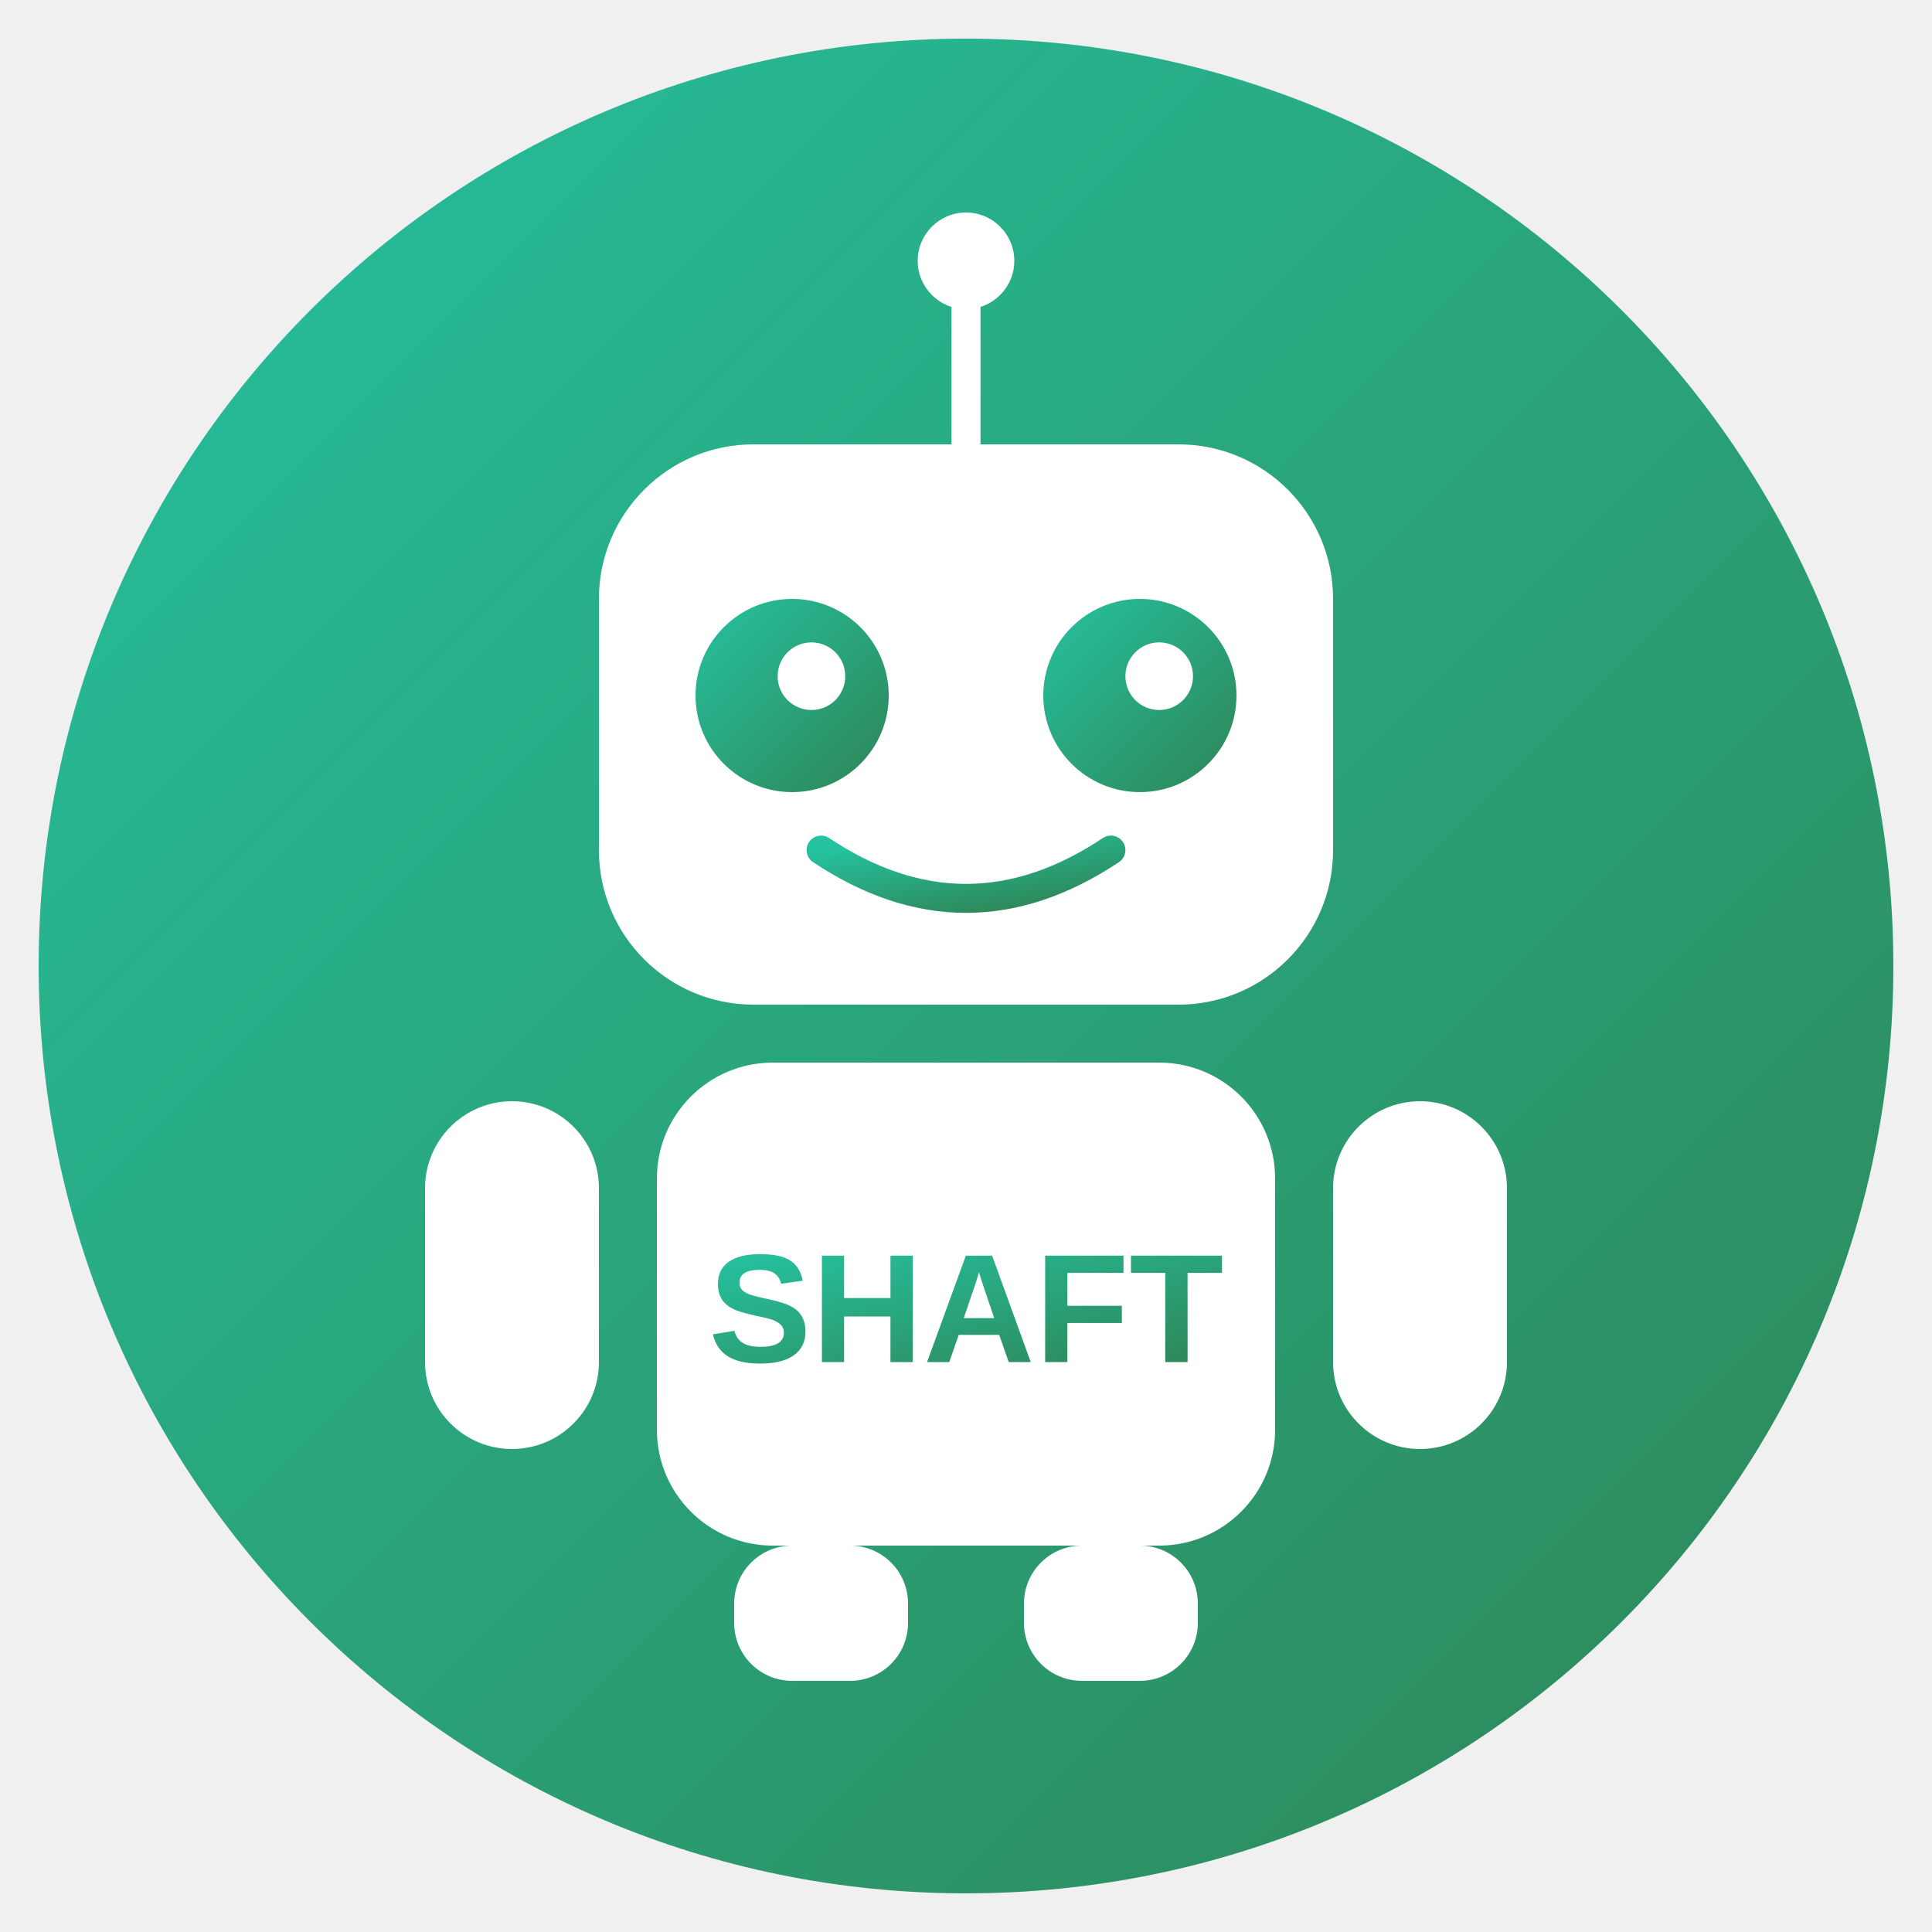
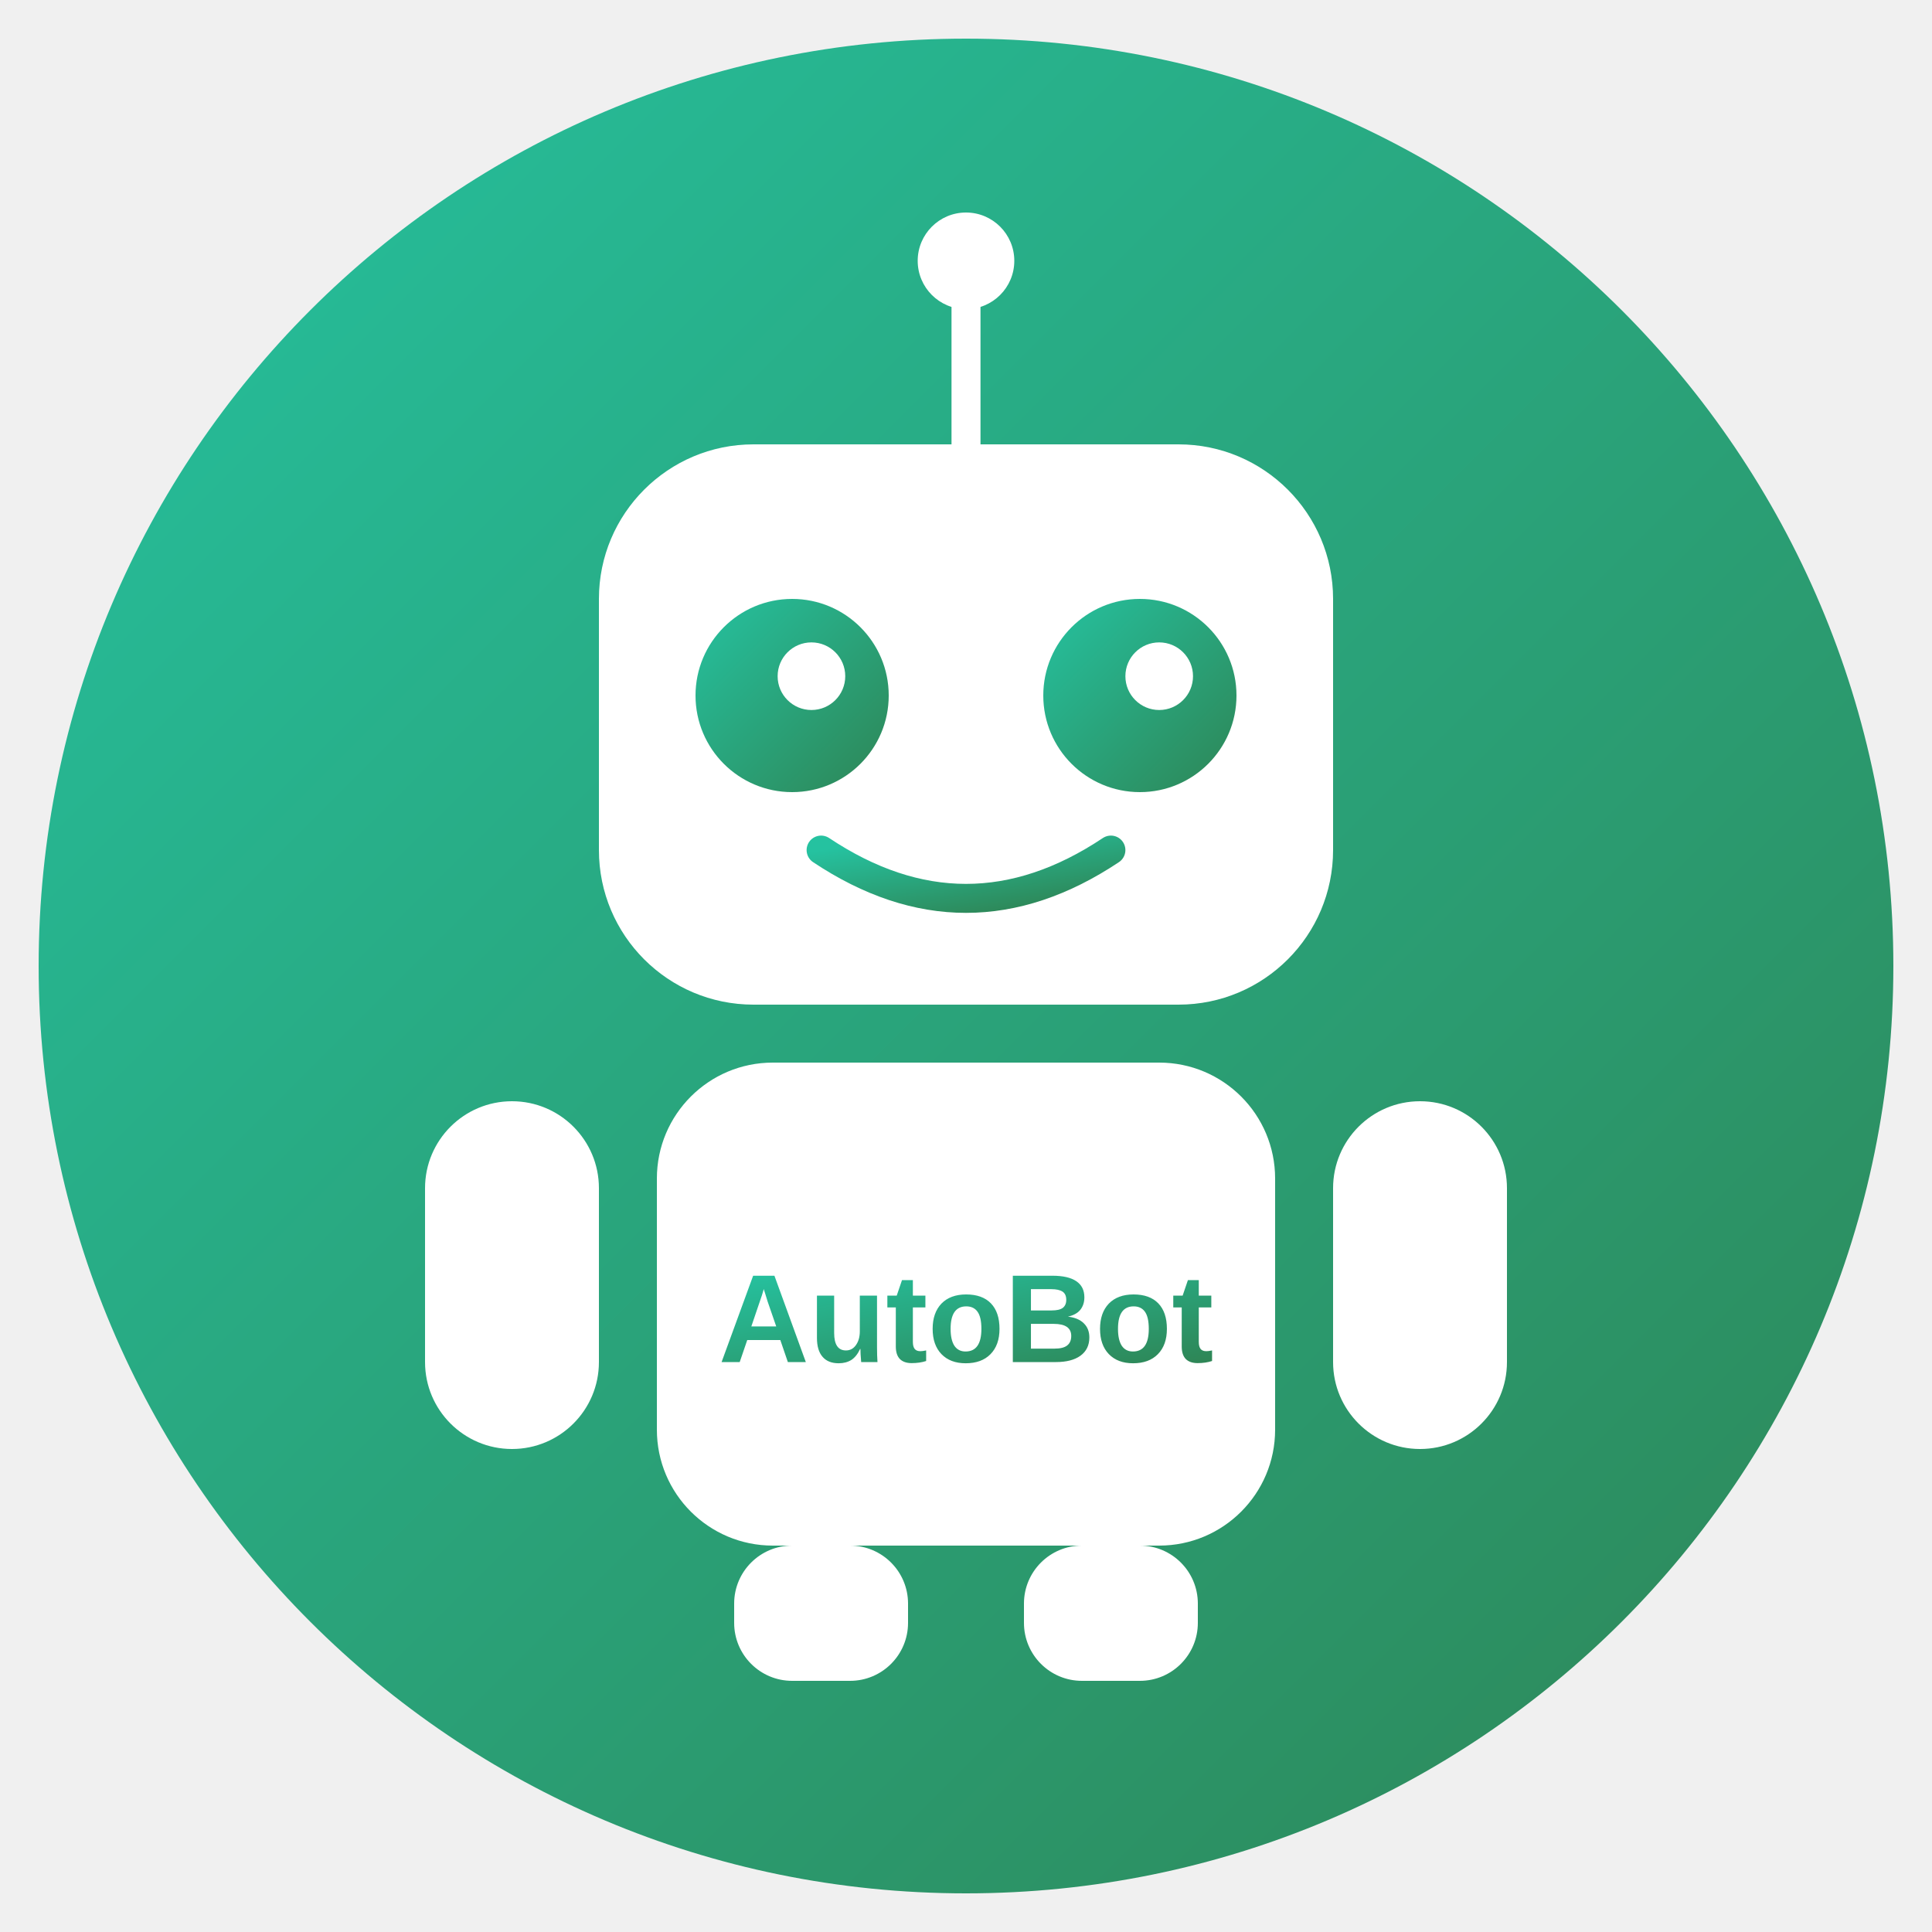
<svg xmlns="http://www.w3.org/2000/svg" viewBox="0 0 200 200" width="200" height="200">
  <defs>
    <linearGradient id="bg" x1="0%" y1="0%" x2="100%" y2="100%">
      <stop offset="0%" style="stop-color:#25c2a0" />
      <stop offset="100%" style="stop-color:#2e8555" />
    </linearGradient>
    <linearGradient id="screen" x1="0%" y1="0%" x2="0%" y2="100%">
      <stop offset="0%" style="stop-color:#e6fff7" />
      <stop offset="100%" style="stop-color:#b2f5ea" />
    </linearGradient>
  </defs>
  <circle cx="100" cy="100" r="96" fill="url(#bg)" />
  <line x1="100" y1="30" x2="100" y2="46" stroke="#fff" stroke-width="3" stroke-linecap="round" />
  <circle cx="100" cy="27" r="5" fill="#fff" />
  <rect x="62" y="46" width="76" height="58" rx="16" fill="#fff" />
  <circle cx="82" cy="72" r="10" fill="url(#bg)" />
  <circle cx="118" cy="72" r="10" fill="url(#bg)" />
  <circle cx="84" cy="70" r="3.5" fill="#fff" />
  <circle cx="120" cy="70" r="3.5" fill="#fff" />
  <path d="M85 88 Q100 98 115 88" fill="none" stroke="url(#bg)" stroke-width="3" stroke-linecap="round" />
  <rect x="68" y="110" width="64" height="50" rx="12" fill="#fff" />
-   <text x="100" y="141" text-anchor="middle" font-family="Arial,Helvetica,sans-serif" font-size="16" font-weight="bold" fill="url(#bg)">SHAFT</text>
+   <text x="100" y="141" text-anchor="middle" font-family="Arial,Helvetica,sans-serif" font-size="13" font-weight="bold" fill="url(#bg)">AutoBot</text>
  <rect x="44" y="114" width="18" height="36" rx="9" fill="#fff" />
  <rect x="138" y="114" width="18" height="36" rx="9" fill="#fff" />
  <rect x="76" y="160" width="18" height="14" rx="6" fill="#fff" />
  <rect x="106" y="160" width="18" height="14" rx="6" fill="#fff" />
</svg>
